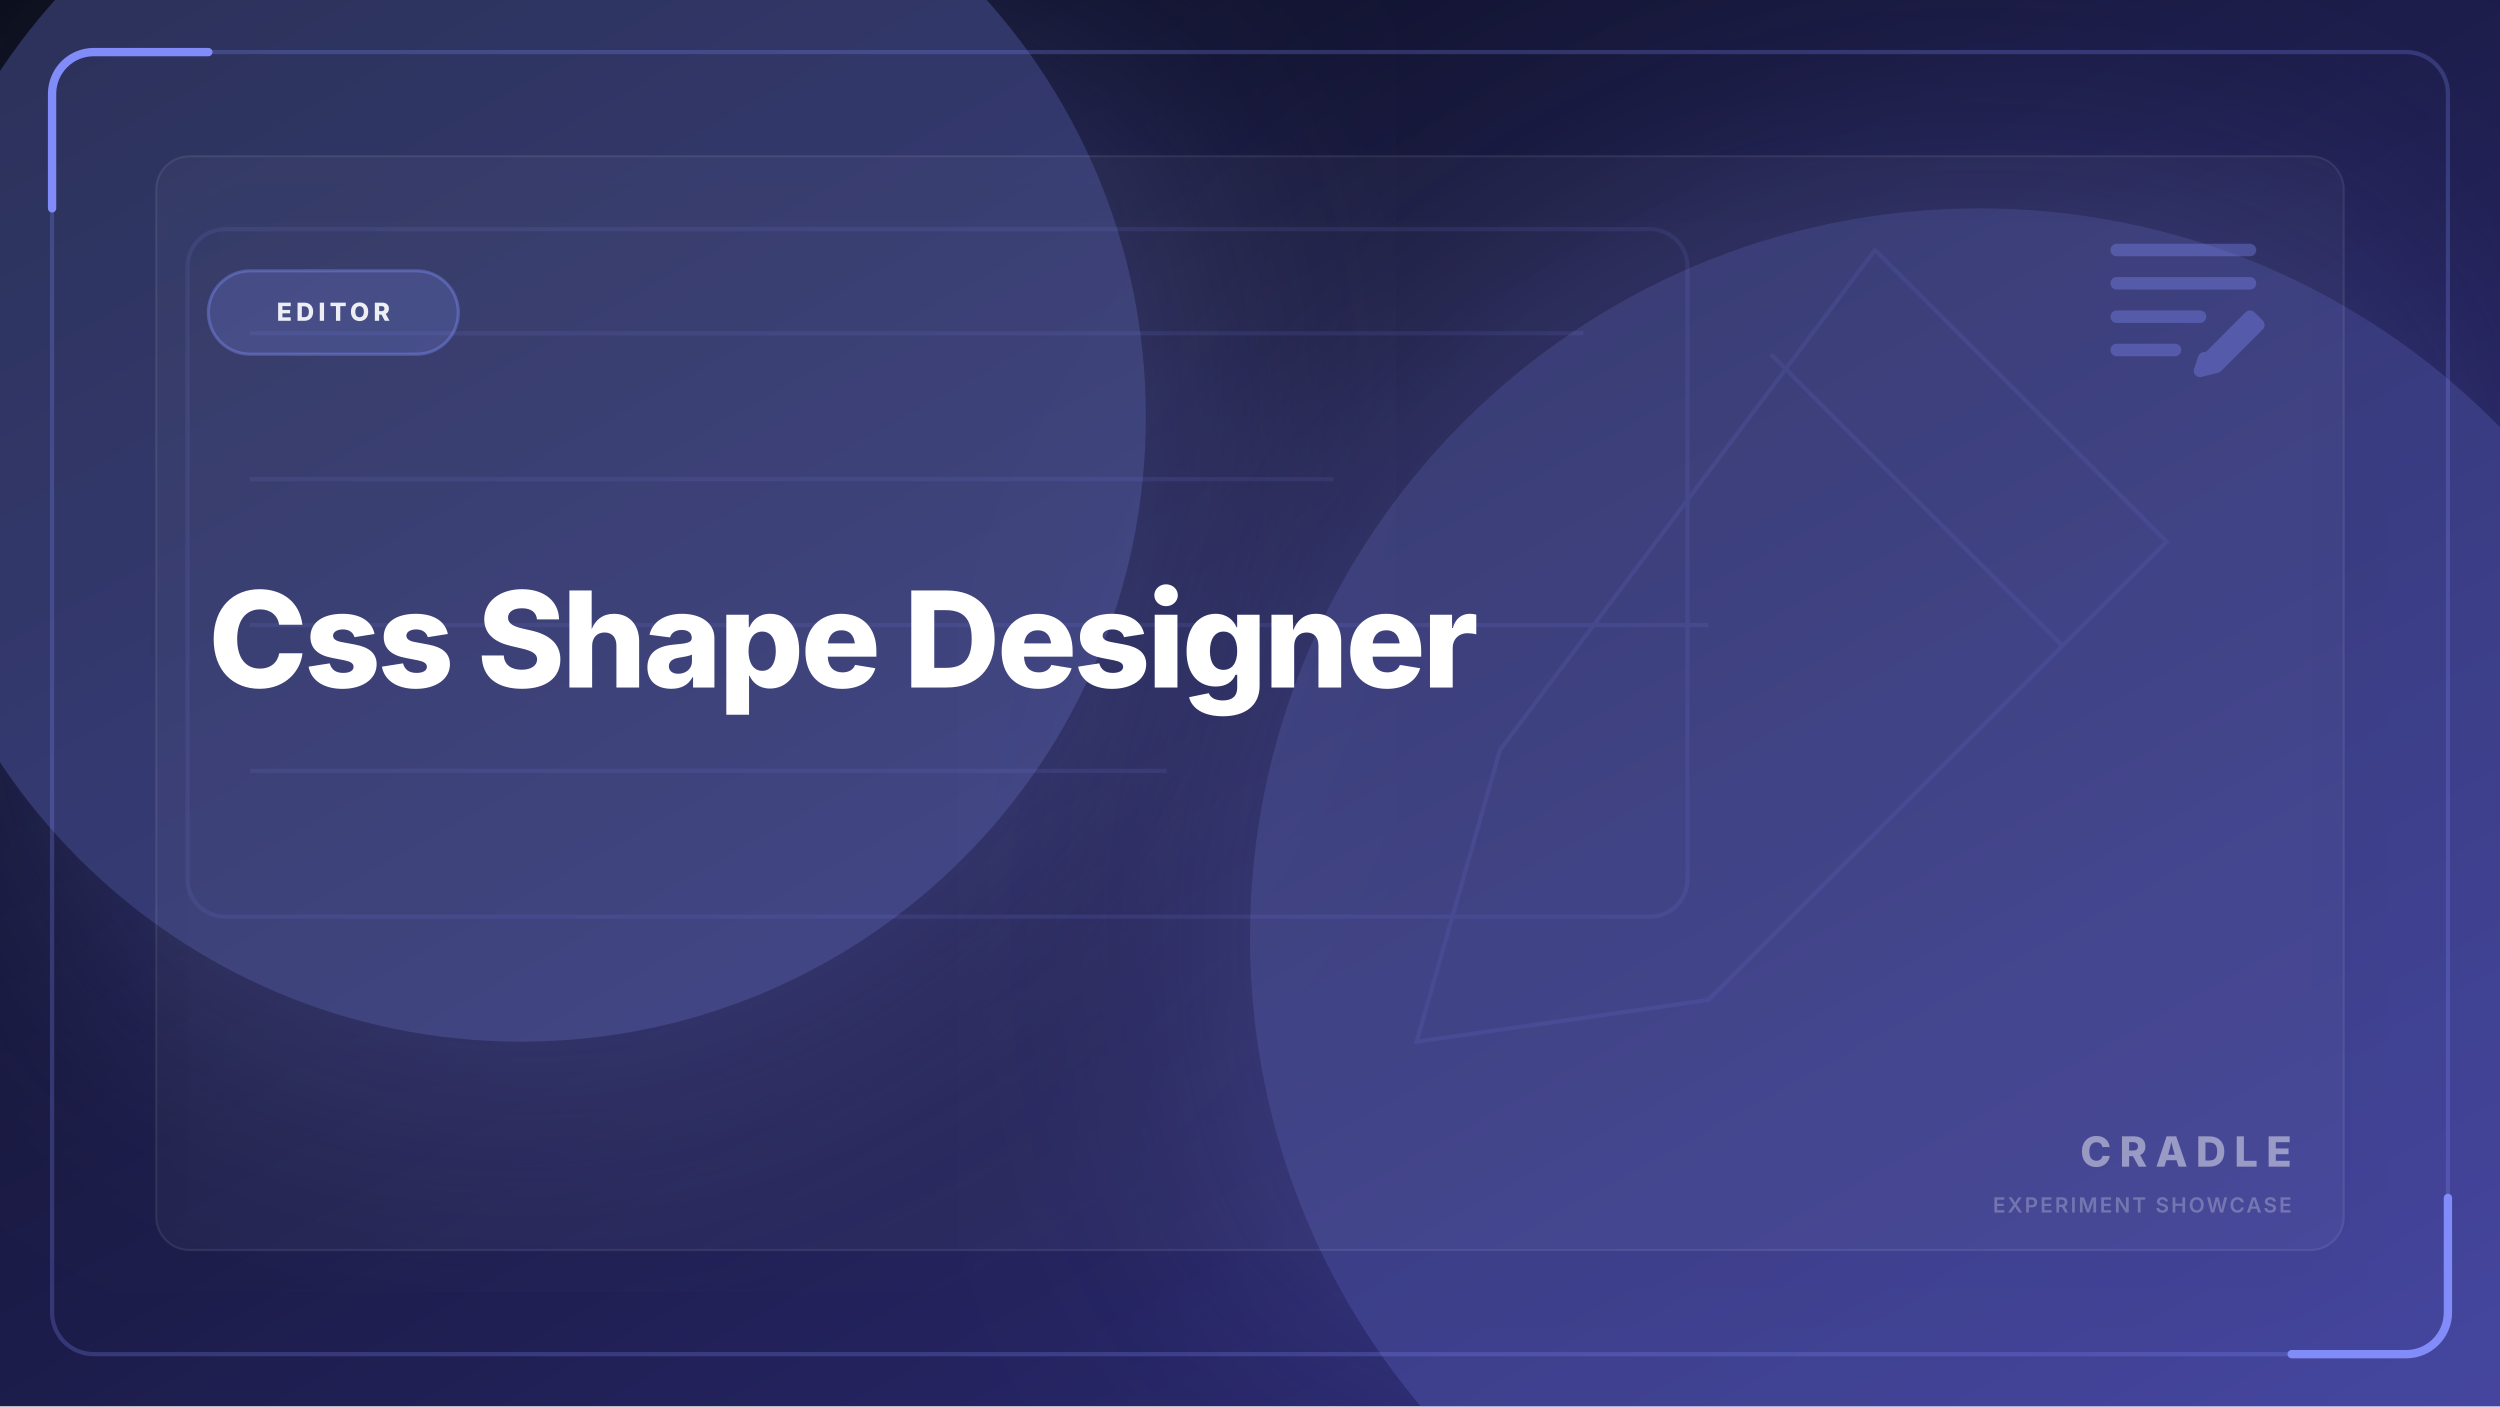
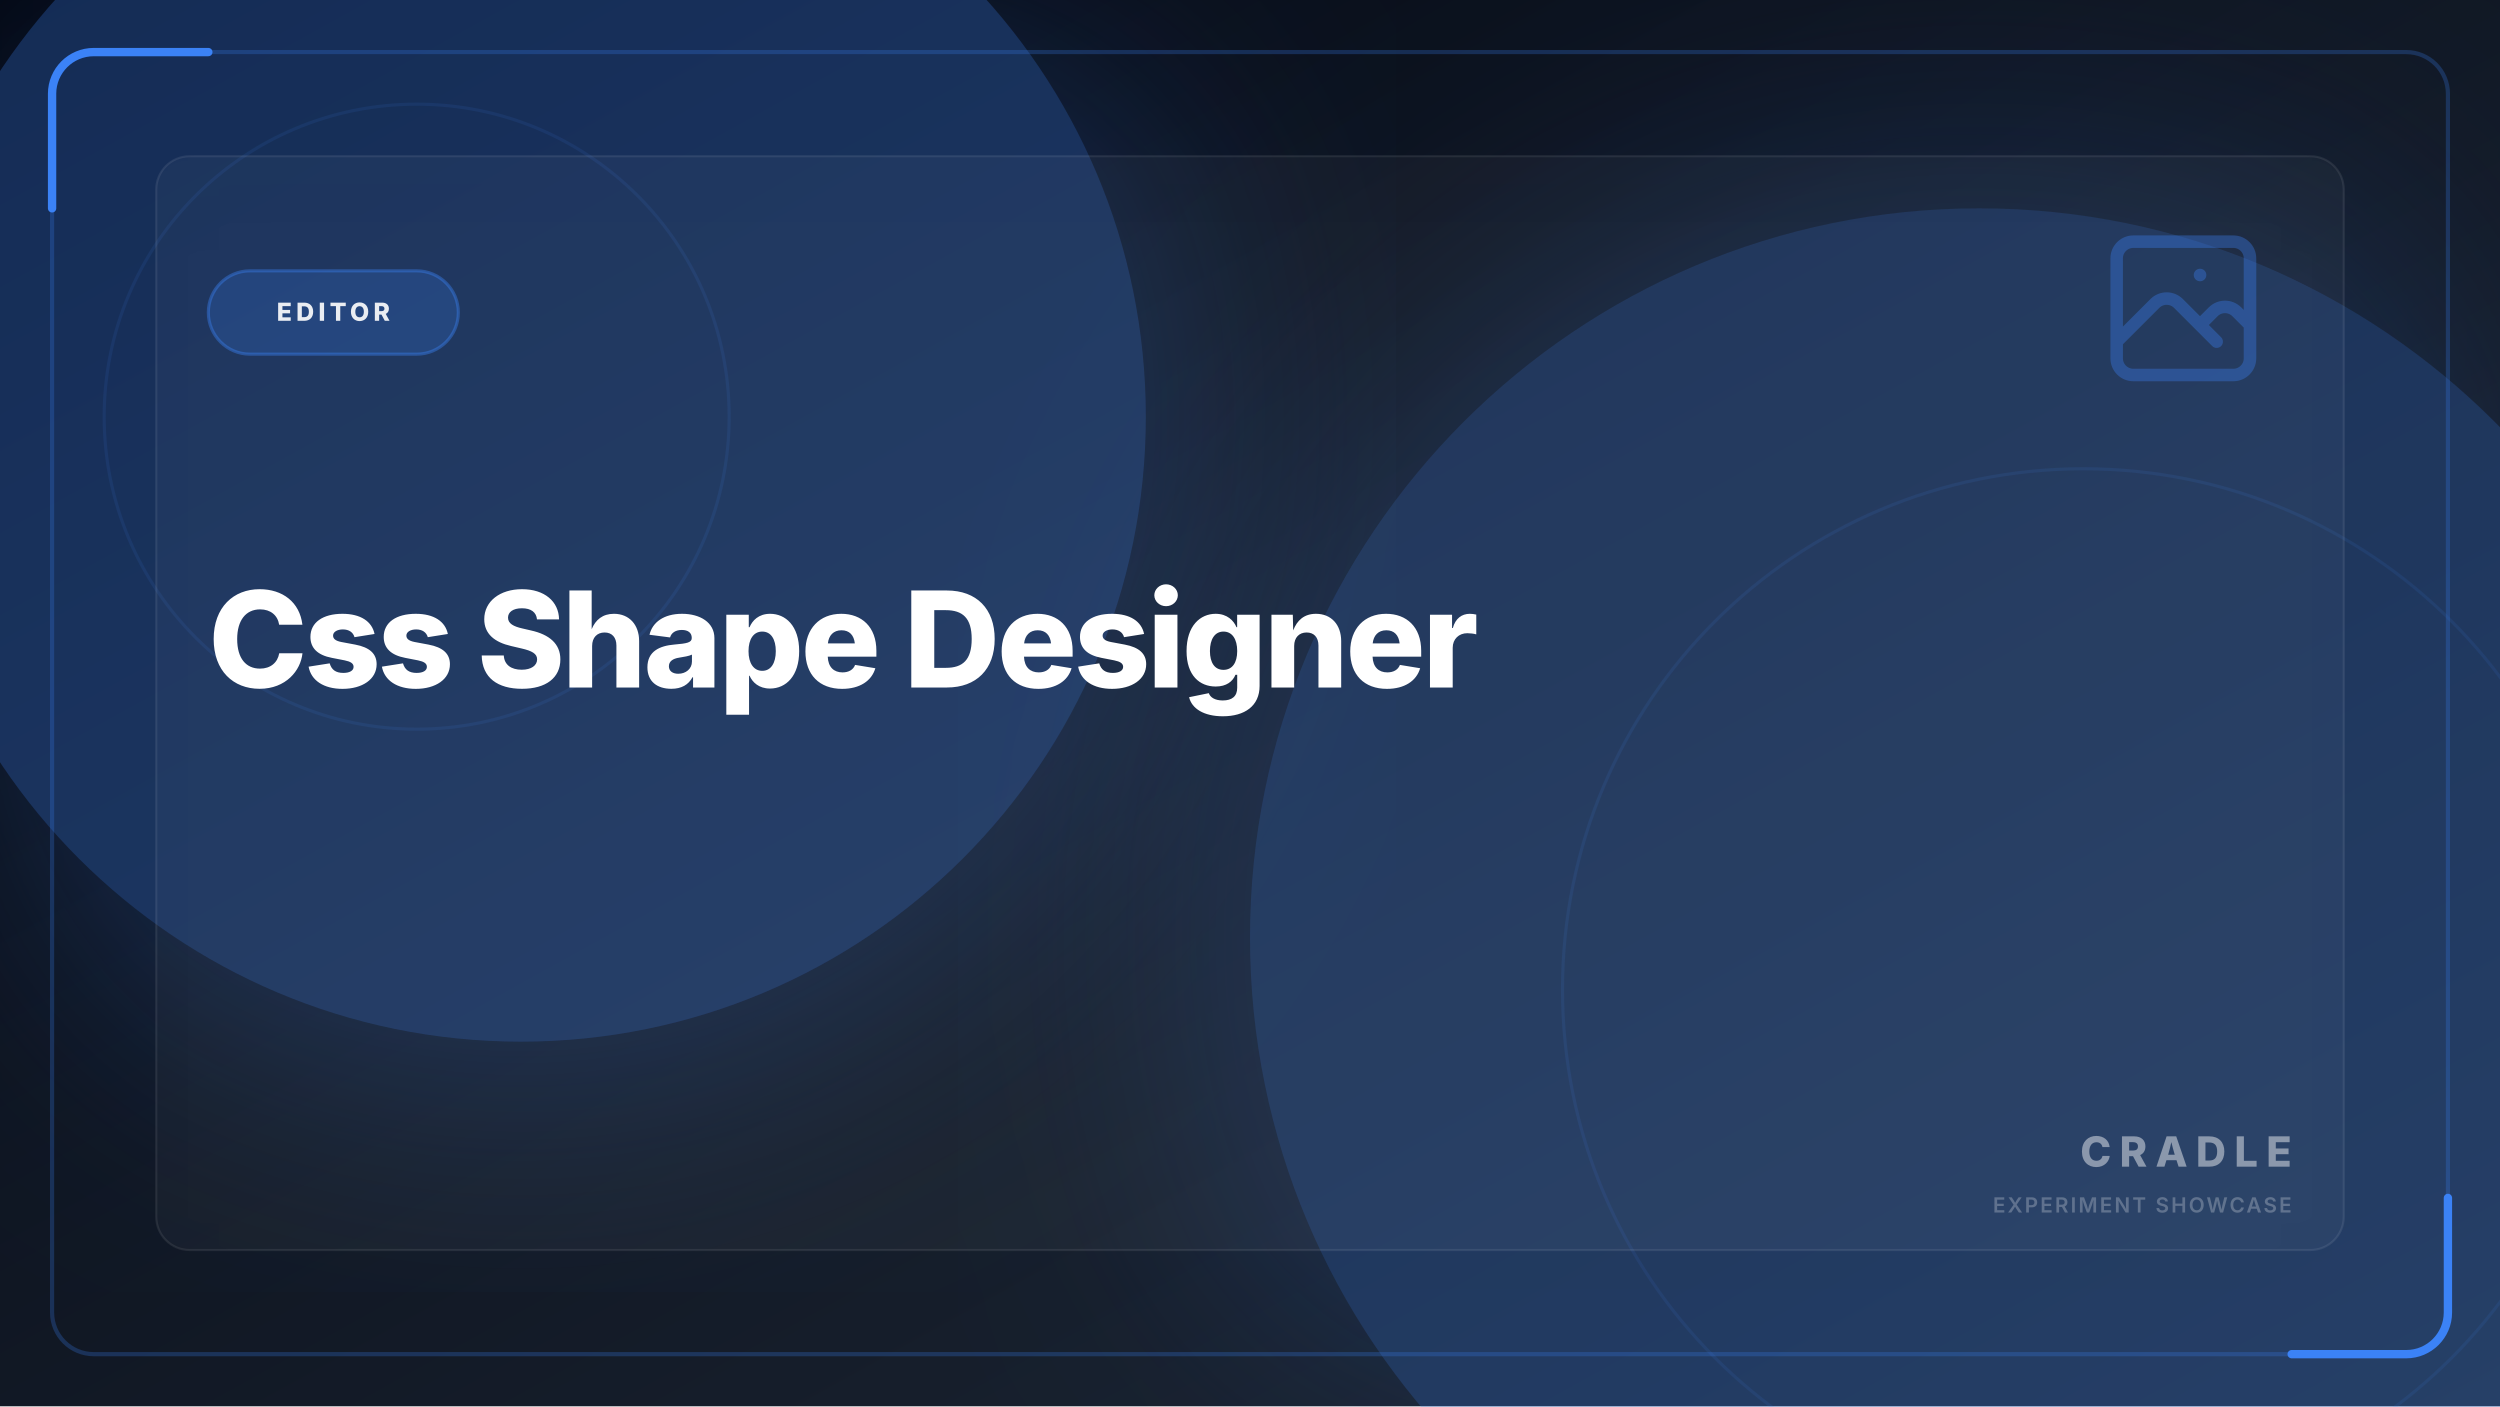
<svg xmlns="http://www.w3.org/2000/svg" viewBox="0 0 1200 675" width="100%" height="100%">
  <defs>
    <linearGradient id="bgGrad" x1="0%" y1="0%" x2="100%" y2="100%">
-       <stop offset="0%" stop-color="#080b16" />
-       <stop offset="100%" stop-color="#312e81" />
+       <stop offset="0%" stop-color="#030712" />
+       <stop offset="100%" stop-color="#1f2937" />
    </linearGradient>
    <filter id="auroraGlow" x="-20%" y="-20%" width="140%" height="140%">
      <feGaussianBlur stdDeviation="80" result="blur" />
      <feComposite in="SourceGraphic" in2="blur" operator="over" />
    </filter>
    <filter id="cardShadow" x="-10%" y="-10%" width="120%" height="120%">
      <feDropShadow dx="0" dy="16" stdDeviation="24" flood-color="#000000" flood-opacity="0.45" />
    </filter>
  </defs>
  <rect width="1200" height="675" rx="0" fill="url(#bgGrad)" />
-   <circle cx="250" cy="200" r="300" fill="#818cf8" opacity="0.3" filter="url(#auroraGlow)" />
-   <circle cx="950" cy="450" r="350" fill="#818cf8" opacity="0.25" filter="url(#auroraGlow)" />
-   <g opacity="0.11" fill="none" stroke="#818cf8" stroke-width="2">
-     <path d="M 120 160 H 760 M 120 230 H 640 M 120 300 H 820 M 120 370 H 560" />
-     <rect x="90" y="110" width="720" height="330" rx="18" />
-     <path d="M 900 120 L 1040 260 L 820 480 L 680 500 L 720 360 Z" />
-     <path d="M 850 170 L 990 310" />
+   <circle cx="250" cy="200" r="300" fill="#3b82f6" opacity="0.3" filter="url(#auroraGlow)" />
+   <circle cx="950" cy="450" r="350" fill="#3b82f6" opacity="0.25" filter="url(#auroraGlow)" />
+   <g opacity="0.1" stroke="#3b82f6" stroke-width="1.5" fill="none">
+     <circle cx="200" cy="200" r="150" />
+     <circle cx="1000" cy="475" r="250" />
  </g>
-   <rect x="25" y="25" width="1150" height="625" rx="20" fill="none" stroke="#818cf8" stroke-opacity="0.25" stroke-width="2" />
-   <path d="M 25 100 L 25 45 A 20 20 0 0 1 45 25 L 100 25" fill="none" stroke="#818cf8" stroke-width="4" stroke-linecap="round" />
-   <path d="M 1175 575 L 1175 630 A 20 20 0 0 1 1155 650 L 1100 650" fill="none" stroke="#818cf8" stroke-width="4" stroke-linecap="round" />
+   <rect x="25" y="25" width="1150" height="625" rx="20" fill="none" stroke="#3b82f6" stroke-opacity="0.25" stroke-width="2" />
+   <path d="M 25 100 L 25 45 A 20 20 0 0 1 45 25 L 100 25" fill="none" stroke="#3b82f6" stroke-width="4" stroke-linecap="round" />
+   <path d="M 1175 575 L 1175 630 A 20 20 0 0 1 1155 650 L 1100 650" fill="none" stroke="#3b82f6" stroke-width="4" stroke-linecap="round" />
  <rect x="75" y="75" width="1050" height="525" rx="16" fill="#ffffff" fill-opacity="0.03" stroke="#ffffff" stroke-opacity="0.08" stroke-width="1" filter="url(#cardShadow)" />
-   <g transform="translate(1000, 100) scale(4)" stroke="#818cf8" fill="none" opacity="0.35">
-     <path stroke-linecap="round" stroke-linejoin="round" stroke-width="1.5" d="M4 5h16M4 9h16M4 13h10M4 17h7" />
-     <path stroke-linecap="round" stroke-linejoin="round" stroke-width="1.5" d="M15 18l5-5 1 1-5 5-2 .5.5-1.5z" />
+   <g transform="translate(1000, 100) scale(4)" stroke="#3b82f6" fill="none" opacity="0.35">
+     <path stroke-linecap="round" stroke-linejoin="round" stroke-width="1.5" d="M4 16l4.586-4.586a2 2 0 012.828 0L16 16m-2-2l1.586-1.586a2 2 0 012.828 0L20 14m-6-6h.01M6 20h12a2 2 0 002-2V6a2 2 0 00-2-2H6a2 2 0 00-2 2v12a2 2 0 002 2z" />
  </g>
  <g transform="translate(100, 130)">
-     <rect width="120" height="40" rx="20" fill="#818cf8" fill-opacity="0.2" stroke="#818cf8" stroke-opacity="0.4" stroke-width="1.5" />
+     <rect width="120" height="40" rx="20" fill="#3b82f6" fill-opacity="0.2" stroke="#3b82f6" stroke-opacity="0.4" stroke-width="1.5" />
    <text x="60" y="24" font-family="'Space Grotesk', Inter, system-ui, sans-serif" font-size="12" font-weight="800" fill="#ffffff" fill-opacity="0.9" letter-spacing="2" text-anchor="middle">EDITOR</text>
  </g>
  <text x="100" y="330" font-family="'Space Grotesk', Inter, system-ui, sans-serif" font-size="64" font-weight="800" fill="#ffffff" letter-spacing="-1.5">Css Shape Designer</text>
  <g transform="translate(1100, 560)" text-anchor="end">
    <text font-family="'Space Grotesk', Inter, system-ui, sans-serif" font-size="20" font-weight="800" fill="#ffffff" fill-opacity="0.45" letter-spacing="4">CRADLE</text>
    <text y="22" font-family="'Space Grotesk', Inter, system-ui, sans-serif" font-size="10" font-weight="600" fill="#ffffff" fill-opacity="0.25" letter-spacing="1">EXPERIMENT SHOWCASE</text>
  </g>
</svg>
